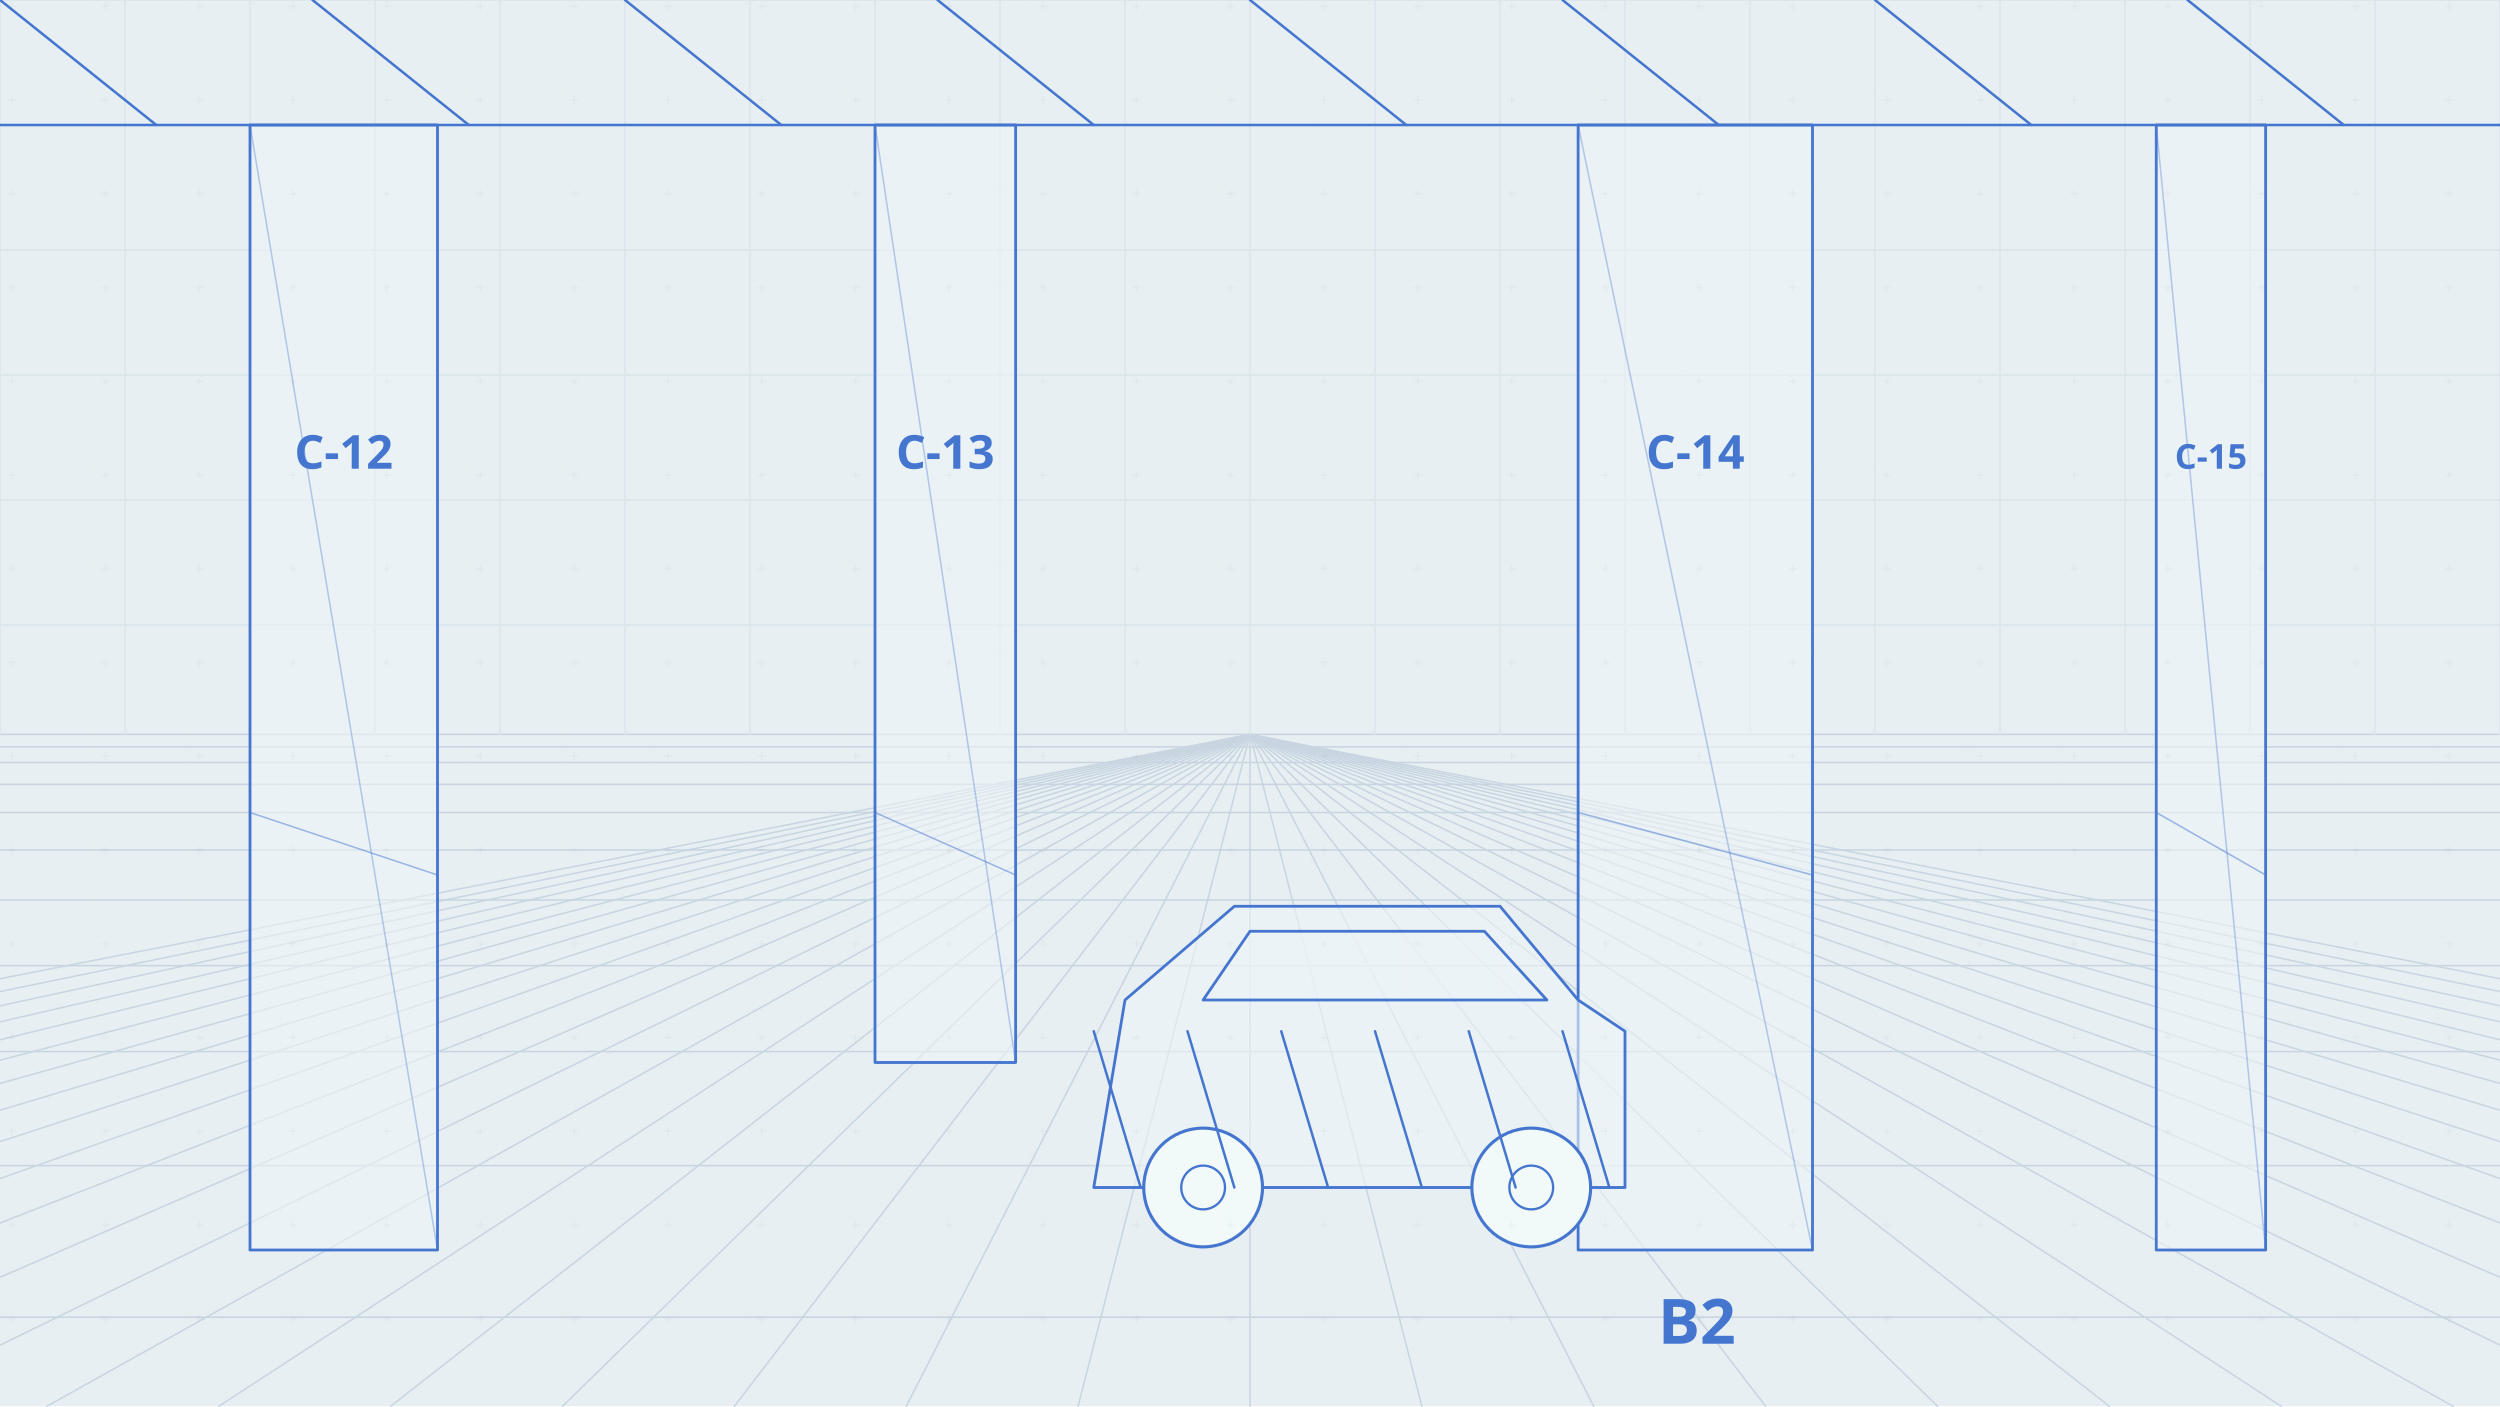
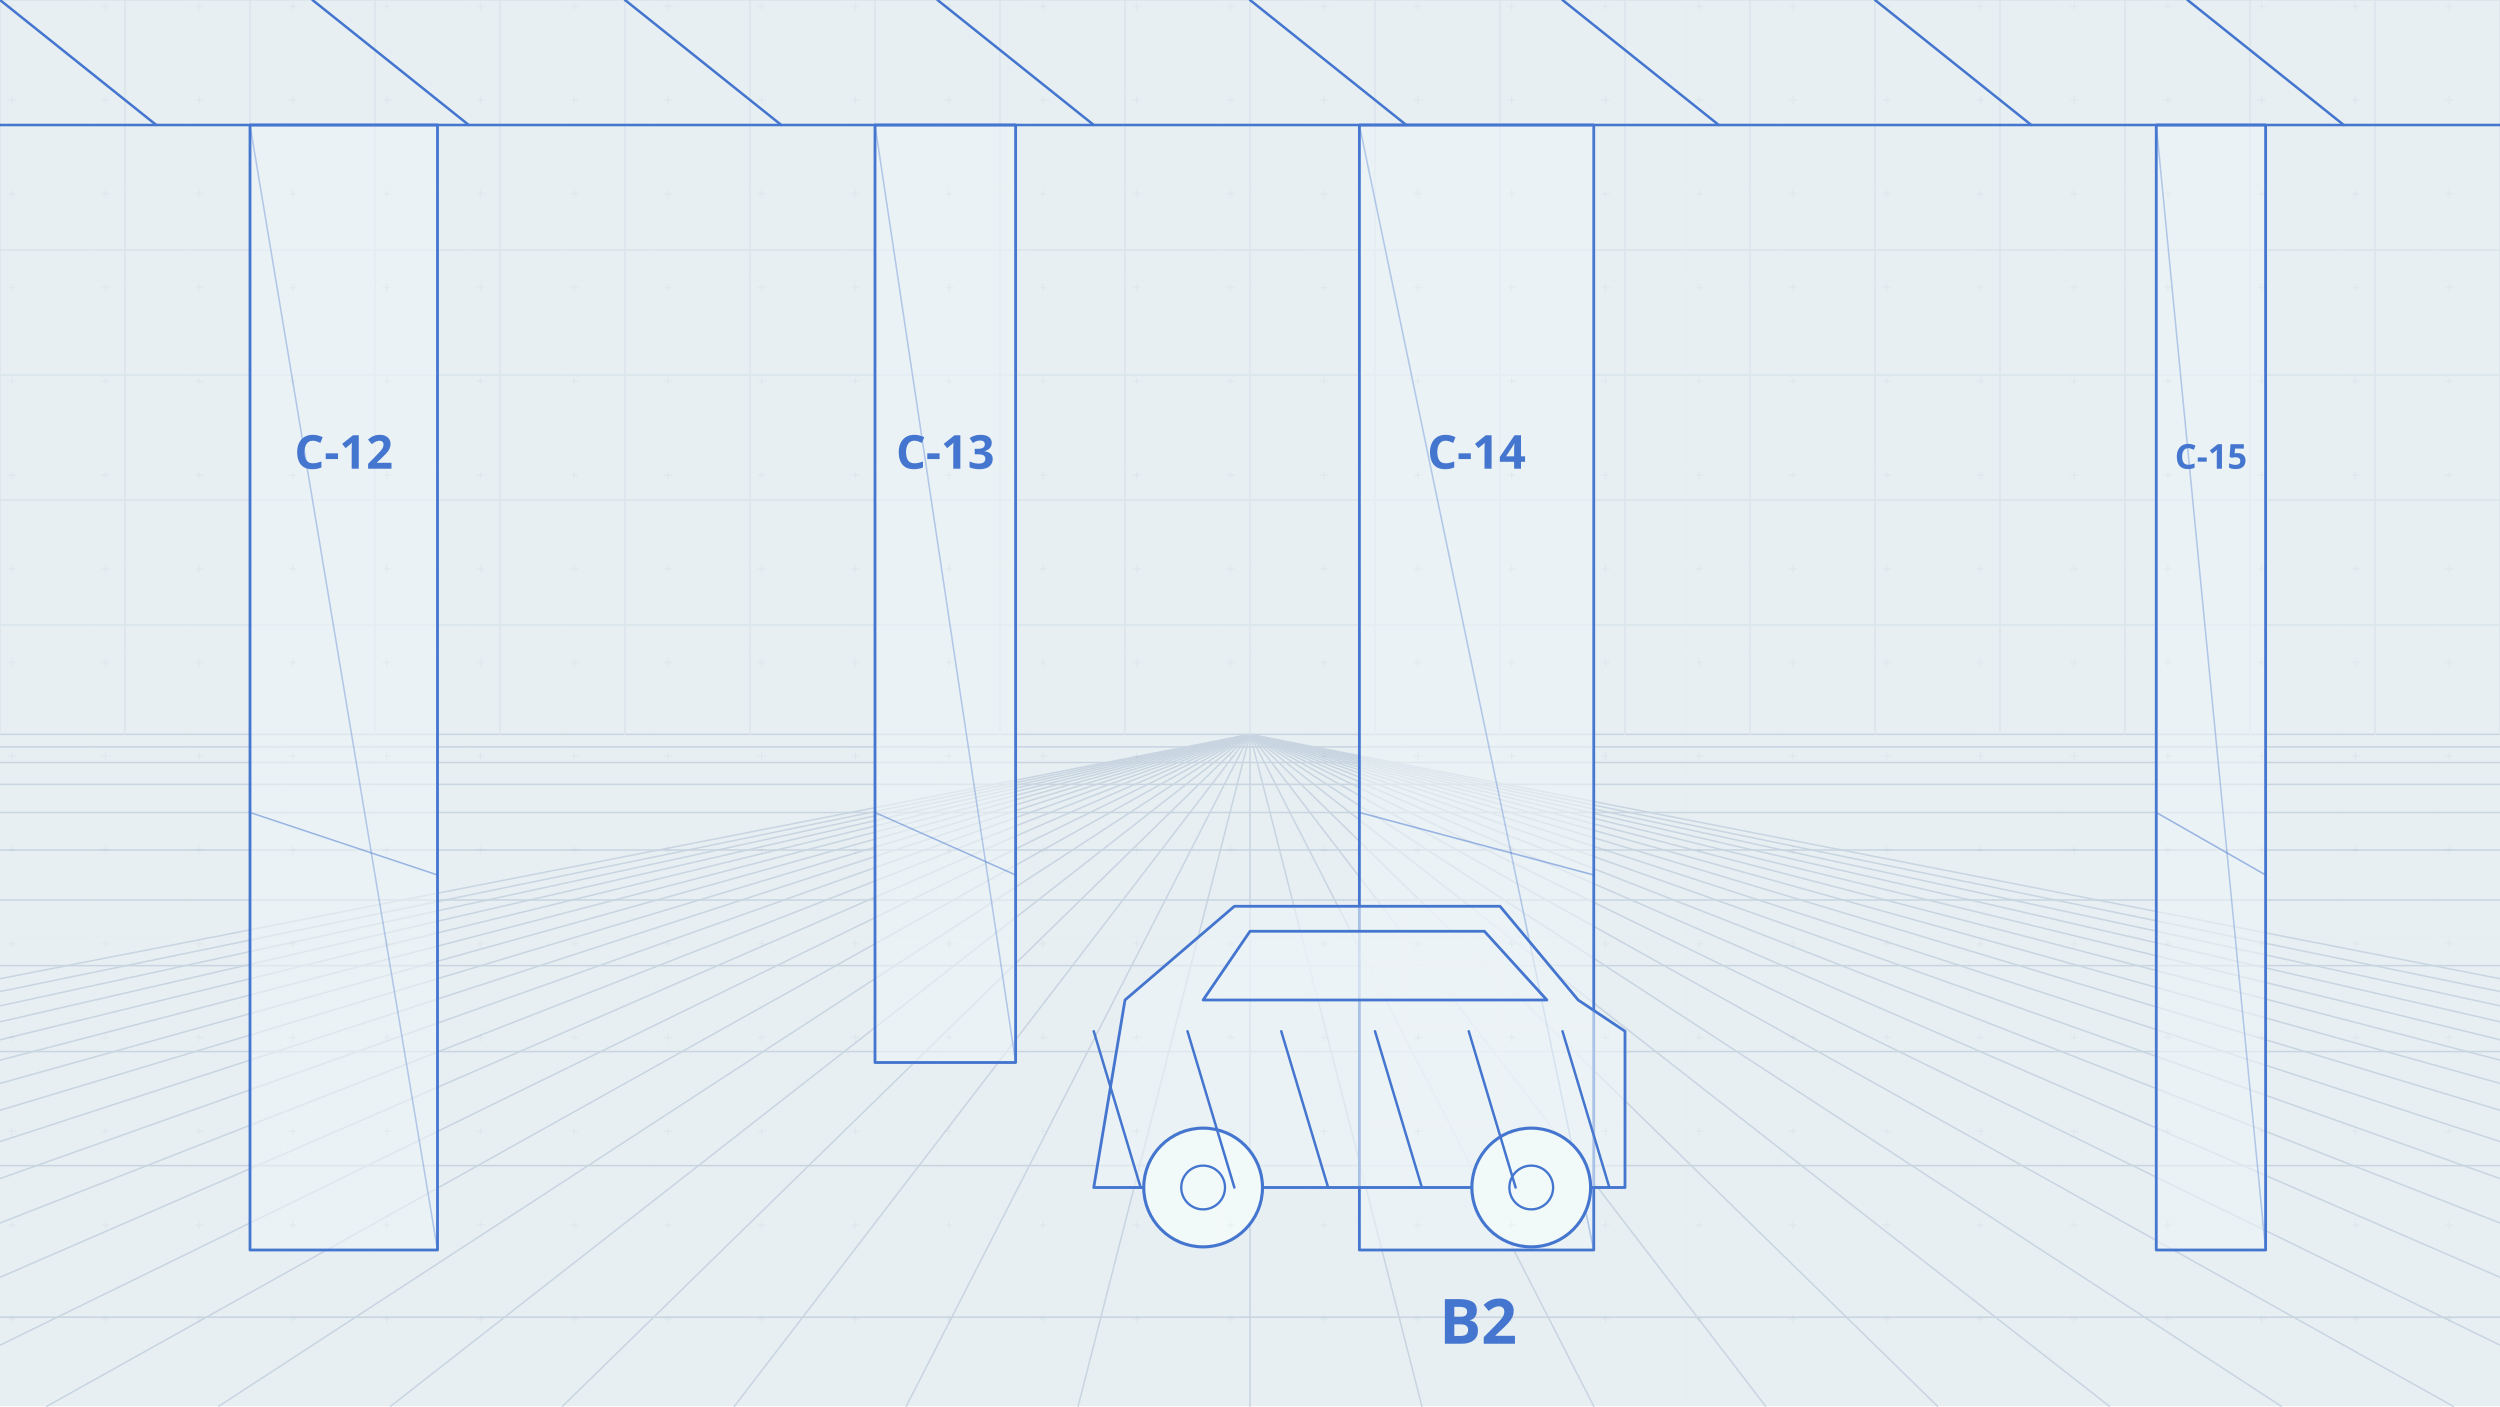
<svg xmlns="http://www.w3.org/2000/svg" viewBox="0 0 1600 900" width="1600" height="900">
  <defs>
    <pattern id="art-grain" width="60" height="60" patternUnits="userSpaceOnUse">
      <path d="M0 59.5H60M59.5 0V60" fill="none" stroke="#edf0db" stroke-width="0.78" opacity=".14" />
      <path d="M5 4H10M7.5 1.5V6.5" fill="none" stroke="#233348" stroke-width="0.68" opacity=".19" />
    </pattern>
  </defs>
  <defs />
  <g stroke-linejoin="round" stroke-linecap="round">
    <rect width="1600" height="900" fill="#e7eff2" />
    <path d="M 800 470 L -1400 900" stroke="#c8d5e1" stroke-width="1" />
    <path d="M 800 470 L -1290 900" stroke="#c8d5e1" stroke-width="1" />
    <path d="M 800 470 L -1180 900" stroke="#c8d5e1" stroke-width="1" />
    <path d="M 800 470 L -1070 900" stroke="#c8d5e1" stroke-width="1" />
    <path d="M 800 470 L -960 900" stroke="#c8d5e1" stroke-width="1" />
    <path d="M 800 470 L -850 900" stroke="#c8d5e1" stroke-width="1" />
    <path d="M 800 470 L -740 900" stroke="#c8d5e1" stroke-width="1" />
    <path d="M 800 470 L -630 900" stroke="#c8d5e1" stroke-width="1" />
    <path d="M 800 470 L -520 900" stroke="#c8d5e1" stroke-width="1" />
    <path d="M 800 470 L -410 900" stroke="#c8d5e1" stroke-width="1" />
    <path d="M 800 470 L -300 900" stroke="#c8d5e1" stroke-width="1" />
    <path d="M 800 470 L -190 900" stroke="#c8d5e1" stroke-width="1" />
    <path d="M 800 470 L -80 900" stroke="#c8d5e1" stroke-width="1" />
    <path d="M 800 470 L 30 900" stroke="#c8d5e1" stroke-width="1" />
    <path d="M 800 470 L 140 900" stroke="#c8d5e1" stroke-width="1" />
    <path d="M 800 470 L 250 900" stroke="#c8d5e1" stroke-width="1" />
    <path d="M 800 470 L 360 900" stroke="#c8d5e1" stroke-width="1" />
    <path d="M 800 470 L 470 900" stroke="#c8d5e1" stroke-width="1" />
    <path d="M 800 470 L 580 900" stroke="#c8d5e1" stroke-width="1" />
    <path d="M 800 470 L 690 900" stroke="#c8d5e1" stroke-width="1" />
    <path d="M 800 470 L 800 900" stroke="#c8d5e1" stroke-width="1" />
    <path d="M 800 470 L 910 900" stroke="#c8d5e1" stroke-width="1" />
    <path d="M 800 470 L 1020 900" stroke="#c8d5e1" stroke-width="1" />
    <path d="M 800 470 L 1130 900" stroke="#c8d5e1" stroke-width="1" />
    <path d="M 800 470 L 1240 900" stroke="#c8d5e1" stroke-width="1" />
    <path d="M 800 470 L 1350 900" stroke="#c8d5e1" stroke-width="1" />
    <path d="M 800 470 L 1460 900" stroke="#c8d5e1" stroke-width="1" />
    <path d="M 800 470 L 1570 900" stroke="#c8d5e1" stroke-width="1" />
    <path d="M 800 470 L 1680 900" stroke="#c8d5e1" stroke-width="1" />
    <path d="M 800 470 L 1790 900" stroke="#c8d5e1" stroke-width="1" />
    <path d="M 800 470 L 1900 900" stroke="#c8d5e1" stroke-width="1" />
    <path d="M 800 470 L 2010 900" stroke="#c8d5e1" stroke-width="1" />
    <path d="M 800 470 L 2120 900" stroke="#c8d5e1" stroke-width="1" />
    <path d="M 800 470 L 2230 900" stroke="#c8d5e1" stroke-width="1" />
    <path d="M 800 470 L 2340 900" stroke="#c8d5e1" stroke-width="1" />
    <path d="M 800 470 L 2450 900" stroke="#c8d5e1" stroke-width="1" />
    <path d="M 800 470 L 2560 900" stroke="#c8d5e1" stroke-width="1" />
    <path d="M 800 470 L 2670 900" stroke="#c8d5e1" stroke-width="1" />
    <path d="M 800 470 L 2780 900" stroke="#c8d5e1" stroke-width="1" />
    <path d="M 800 470 L 2890 900" stroke="#c8d5e1" stroke-width="1" />
    <path d="M 800 470 L 3000 900" stroke="#c8d5e1" stroke-width="1" />
    <path d="M 0 470 L 1600 470" stroke="#c8d5e1" stroke-width="1" />
    <path d="M 0 478 L 1600 478" stroke="#c8d5e1" stroke-width="1" />
    <path d="M 0 488 L 1600 488" stroke="#c8d5e1" stroke-width="1" />
    <path d="M 0 502 L 1600 502" stroke="#c8d5e1" stroke-width="1" />
    <path d="M 0 520 L 1600 520" stroke="#c8d5e1" stroke-width="1" />
    <path d="M 0 544 L 1600 544" stroke="#c8d5e1" stroke-width="1" />
    <path d="M 0 576 L 1600 576" stroke="#c8d5e1" stroke-width="1" />
    <path d="M 0 618 L 1600 618" stroke="#c8d5e1" stroke-width="1" />
    <path d="M 0 673 L 1600 673" stroke="#c8d5e1" stroke-width="1" />
    <path d="M 0 746 L 1600 746" stroke="#c8d5e1" stroke-width="1" />
    <path d="M 0 843 L 1600 843" stroke="#c8d5e1" stroke-width="1" />
    <path d="M 0 0 L 0 470" stroke="#dae5ec" stroke-width="1" />
    <path d="M 80 0 L 80 470" stroke="#dae5ec" stroke-width="1" />
    <path d="M 160 0 L 160 470" stroke="#dae5ec" stroke-width="1" />
    <path d="M 240 0 L 240 470" stroke="#dae5ec" stroke-width="1" />
    <path d="M 320 0 L 320 470" stroke="#dae5ec" stroke-width="1" />
    <path d="M 400 0 L 400 470" stroke="#dae5ec" stroke-width="1" />
    <path d="M 480 0 L 480 470" stroke="#dae5ec" stroke-width="1" />
    <path d="M 560 0 L 560 470" stroke="#dae5ec" stroke-width="1" />
    <path d="M 640 0 L 640 470" stroke="#dae5ec" stroke-width="1" />
    <path d="M 720 0 L 720 470" stroke="#dae5ec" stroke-width="1" />
    <path d="M 800 0 L 800 470" stroke="#dae5ec" stroke-width="1" />
    <path d="M 880 0 L 880 470" stroke="#dae5ec" stroke-width="1" />
    <path d="M 960 0 L 960 470" stroke="#dae5ec" stroke-width="1" />
    <path d="M 1040 0 L 1040 470" stroke="#dae5ec" stroke-width="1" />
    <path d="M 1120 0 L 1120 470" stroke="#dae5ec" stroke-width="1" />
    <path d="M 1200 0 L 1200 470" stroke="#dae5ec" stroke-width="1" />
    <path d="M 1280 0 L 1280 470" stroke="#dae5ec" stroke-width="1" />
    <path d="M 1360 0 L 1360 470" stroke="#dae5ec" stroke-width="1" />
    <path d="M 1440 0 L 1440 470" stroke="#dae5ec" stroke-width="1" />
    <path d="M 1520 0 L 1520 470" stroke="#dae5ec" stroke-width="1" />
    <path d="M 1600 0 L 1600 470" stroke="#dae5ec" stroke-width="1" />
    <path d="M 0 0 L 1600 0" stroke="#dae5ec" stroke-width="1" />
    <path d="M 0 80 L 1600 80" stroke="#dae5ec" stroke-width="1" />
    <path d="M 0 160 L 1600 160" stroke="#dae5ec" stroke-width="1" />
    <path d="M 0 240 L 1600 240" stroke="#dae5ec" stroke-width="1" />
    <path d="M 0 320 L 1600 320" stroke="#dae5ec" stroke-width="1" />
    <path d="M 0 400 L 1600 400" stroke="#dae5ec" stroke-width="1" />
    <rect x="160" y="80" width="120" height="720" rx="0" fill="#ecf3f6" fill-opacity="0.6" stroke="#4475cf" stroke-width="1.8" />
    <path d="M 160 80 L 280 800" stroke="#4475cf" stroke-width="1" opacity="0.35" />
    <text x="220.0" y="300" font-family="'Apple SD Gothic Neo','Noto Sans KR',sans-serif" font-size="30" font-weight="800" text-anchor="middle" fill="#4475cf">C-12</text>
    <path d="M 160 520 L 280 560" stroke="#4475cf" stroke-width="1" opacity="0.5" />
    <rect x="560" y="80" width="90" height="600" rx="0" fill="#ecf3f6" fill-opacity="0.6" stroke="#4475cf" stroke-width="1.8" />
    <path d="M 560 80 L 650 680" stroke="#4475cf" stroke-width="1" opacity="0.35" />
    <text x="605.0" y="300" font-family="'Apple SD Gothic Neo','Noto Sans KR',sans-serif" font-size="30" font-weight="800" text-anchor="middle" fill="#4475cf">C-13</text>
    <path d="M 560 520 L 650 560" stroke="#4475cf" stroke-width="1" opacity="0.5" />
-     <rect x="1010" y="80" width="150" height="720" rx="0" fill="#ecf3f6" fill-opacity="0.6" stroke="#4475cf" stroke-width="1.8" />
-     <path d="M 1010 80 L 1160 800" stroke="#4475cf" stroke-width="1" opacity="0.35" />
-     <text x="1085.0" y="300" font-family="'Apple SD Gothic Neo','Noto Sans KR',sans-serif" font-size="30" font-weight="800" text-anchor="middle" fill="#4475cf">C-14</text>
-     <path d="M 1010 520 L 1160 560" stroke="#4475cf" stroke-width="1" opacity="0.5" />
+     <rect x="870" y="80" width="150" height="720" rx="0" fill="#ecf3f6" fill-opacity="0.6" stroke="#4475cf" stroke-width="1.8" />
+     <path d="M 870 80 L 1020 800" stroke="#4475cf" stroke-width="1" opacity="0.35" />
+     <text x="945.0" y="300" font-family="'Apple SD Gothic Neo','Noto Sans KR',sans-serif" font-size="30" font-weight="800" text-anchor="middle" fill="#4475cf">C-14</text>
+     <path d="M 870 520 L 1020 560" stroke="#4475cf" stroke-width="1" opacity="0.5" />
    <rect x="1380" y="80" width="70" height="720" rx="0" fill="#ecf3f6" fill-opacity="0.6" stroke="#4475cf" stroke-width="1.8" />
    <path d="M 1380 80 L 1450 800" stroke="#4475cf" stroke-width="1" opacity="0.35" />
    <text x="1415.0" y="300" font-family="'Apple SD Gothic Neo','Noto Sans KR',sans-serif" font-size="22" font-weight="800" text-anchor="middle" fill="#4475cf">C-15</text>
    <path d="M 1380 520 L 1450 560" stroke="#4475cf" stroke-width="1" opacity="0.5" />
    <path d="M 0 80 L 1600 80" stroke="#4475cf" stroke-width="1.6" opacity="1" fill="none" />
    <path d="M 0 0 L 100 80" stroke="#4475cf" stroke-width="1.6" opacity="1" fill="none" />
    <path d="M 200 0 L 300 80" stroke="#4475cf" stroke-width="1.6" opacity="1" fill="none" />
    <path d="M 400 0 L 500 80" stroke="#4475cf" stroke-width="1.6" opacity="1" fill="none" />
    <path d="M 600 0 L 700 80" stroke="#4475cf" stroke-width="1.6" opacity="1" fill="none" />
    <path d="M 800 0 L 900 80" stroke="#4475cf" stroke-width="1.6" opacity="1" fill="none" />
    <path d="M 1000 0 L 1100 80" stroke="#4475cf" stroke-width="1.6" opacity="1" fill="none" />
    <path d="M 1200 0 L 1300 80" stroke="#4475cf" stroke-width="1.6" opacity="1" fill="none" />
    <path d="M 1400 0 L 1500 80" stroke="#4475cf" stroke-width="1.6" opacity="1" fill="none" />
    <path d="M 700 760 L 720 640 L 790 580 L 960 580 L 1010 640 L 1040 660 L 1040 760 Z" fill="#ecf3f6" fill-opacity="0.6" stroke="#4475cf" stroke-width="1.8" />
    <path d="M 800 596 L 950 596 L 990 640 L 770 640 Z" fill="#ecf3f6" fill-opacity="0.6" stroke="#4475cf" stroke-width="1.8" />
    <circle cx="770" cy="760" r="38" fill="#f2f9f9" stroke="#4475cf" stroke-width="2" />
    <circle cx="770" cy="760" r="14" fill="none" stroke="#4475cf" stroke-width="1.5" />
    <circle cx="980" cy="760" r="38" fill="#f2f9f9" stroke="#4475cf" stroke-width="2" />
    <circle cx="980" cy="760" r="14" fill="none" stroke="#4475cf" stroke-width="1.5" />
    <path d="M 700 660 L 730 760" stroke="#4475cf" stroke-width="1.6" opacity="1" fill="none" />
    <path d="M 760 660 L 790 760" stroke="#4475cf" stroke-width="1.6" opacity="1" fill="none" />
    <path d="M 820 660 L 850 760" stroke="#4475cf" stroke-width="1.6" opacity="1" fill="none" />
    <path d="M 880 660 L 910 760" stroke="#4475cf" stroke-width="1.6" opacity="1" fill="none" />
    <path d="M 940 660 L 970 760" stroke="#4475cf" stroke-width="1.6" opacity="1" fill="none" />
    <path d="M 1000 660 L 1030 760" stroke="#4475cf" stroke-width="1.6" opacity="1" fill="none" />
-     <text x="1086" y="860" font-family="'Apple SD Gothic Neo','Noto Sans KR',sans-serif" font-size="40" font-weight="800" text-anchor="middle" fill="#4475cf">B2</text>
+     <text x="946" y="860" font-family="'Apple SD Gothic Neo','Noto Sans KR',sans-serif" font-size="40" font-weight="800" text-anchor="middle" fill="#4475cf">B2</text>
  </g>
  <rect x="0" y="0" width="1600" height="900" fill="url(#art-grain)" opacity="0.24" />
</svg>
